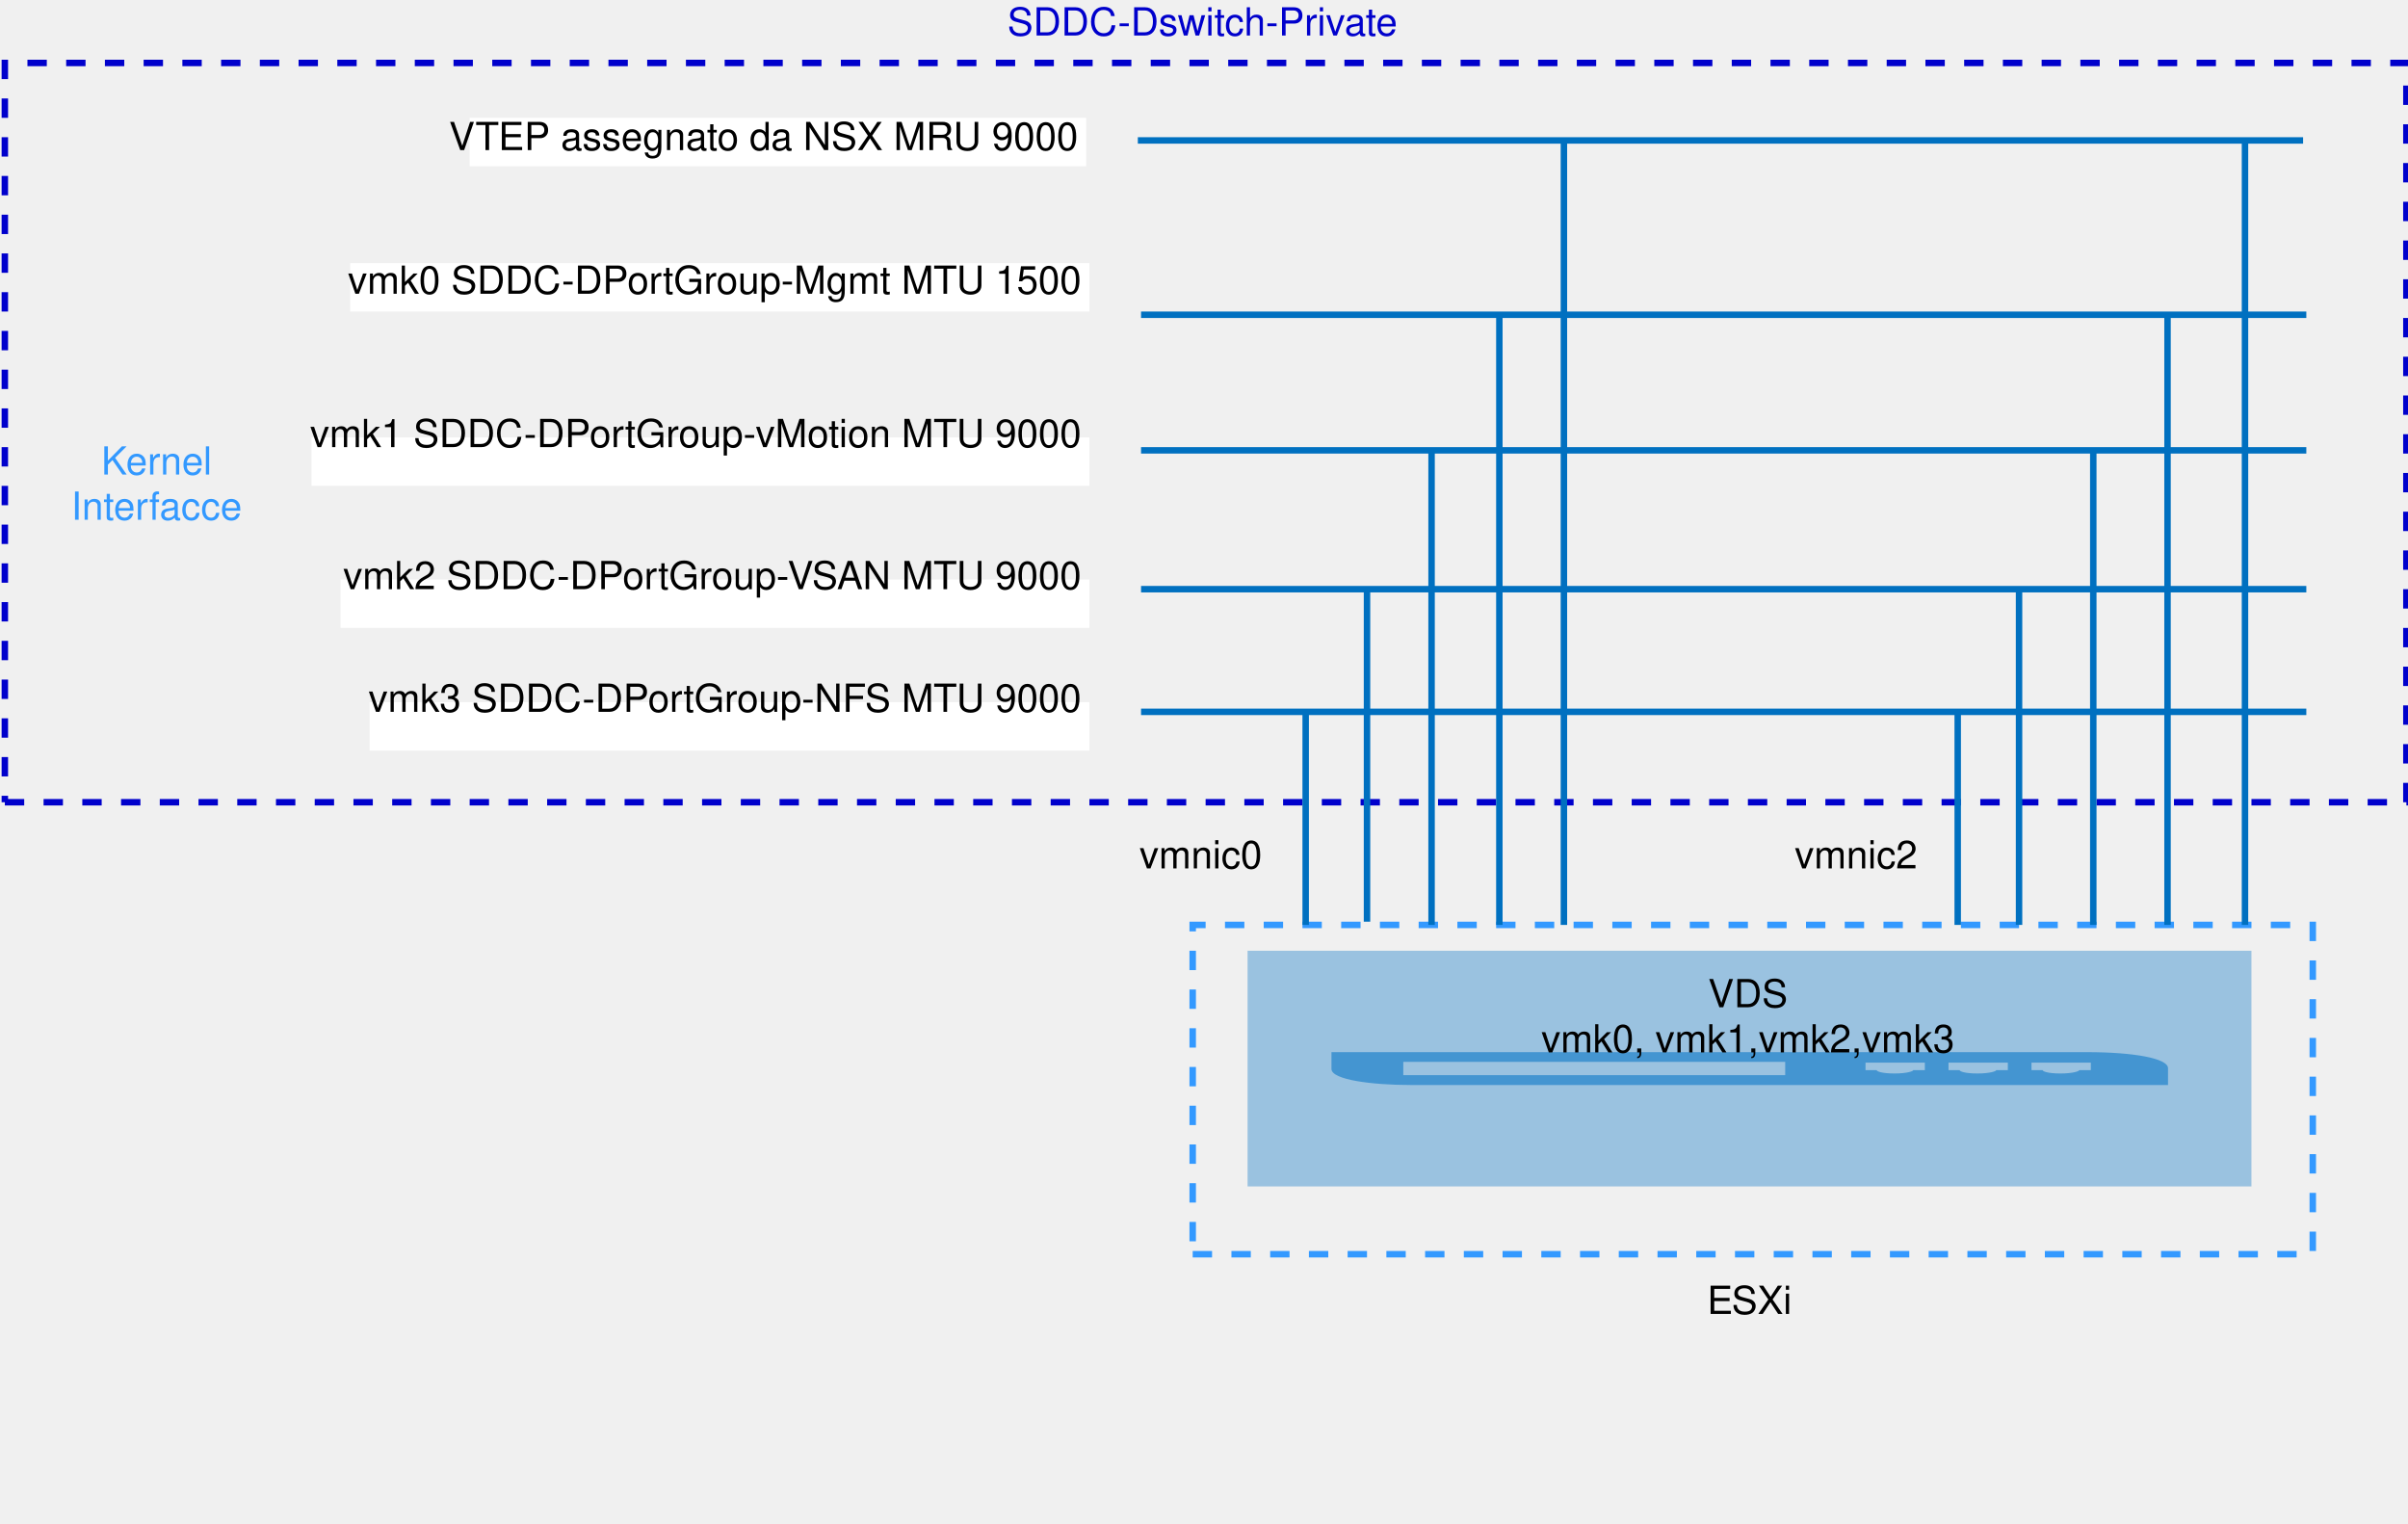
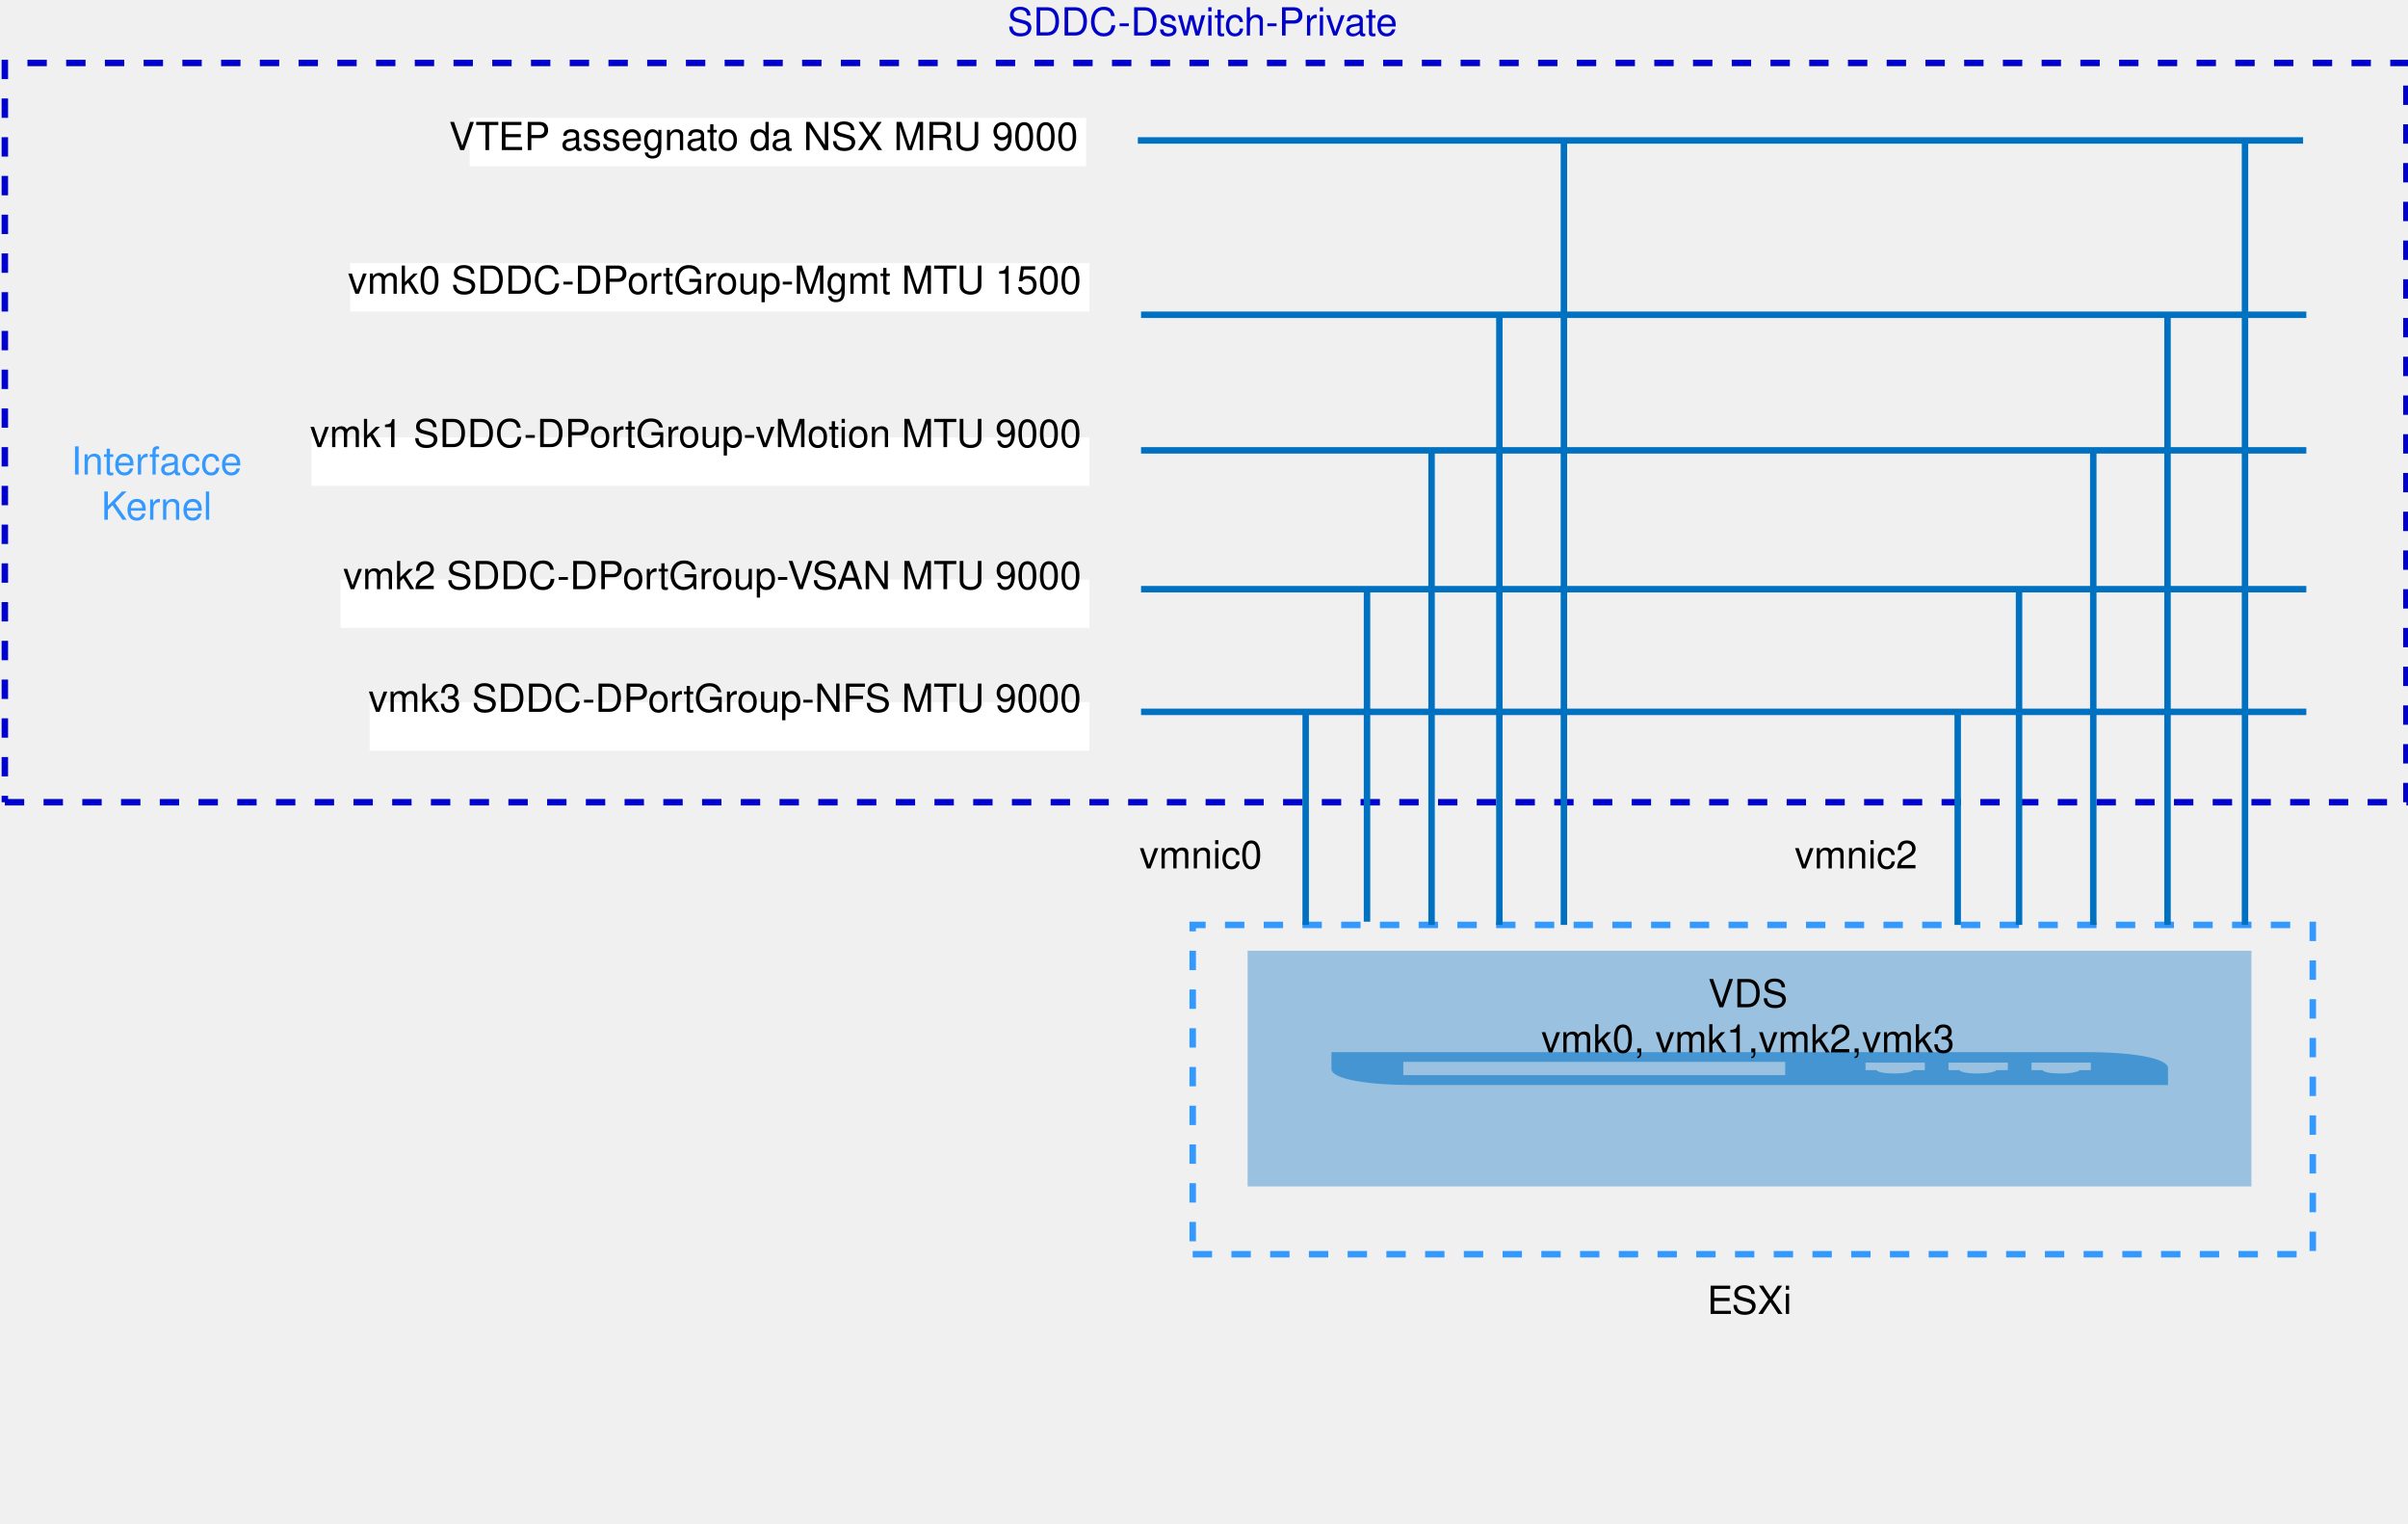
- <svg xmlns="http://www.w3.org/2000/svg" width="746px" height="472px" style="background-color:rgb(255, 255, 255)" version="1.1">
-   <g transform="translate(.5 .5)">
-     <path d="m465 470.5" fill="none" pointer-events="none" stroke="#000" stroke-miterlimit="10" />
-     <path d="m1 248h744v-229h-744v229" fill="none" pointer-events="none" stroke="#00c" stroke-dasharray="6 6" stroke-miterlimit="10" stroke-width="2" />
-     <g fill="#00c" font-family="Helvetica" font-size="12px" text-anchor="middle">
-       <text x="372" y="10.5">SDDC-Dswitch-Private</text>
+ <svg xmlns="http://www.w3.org/2000/svg" width="746px" height="472px" style="background-color:rgb(255, 255, 255)" version="1.1" id="svg110">
+   <defs id="defs114" />
+   <g transform="translate(.5 .5)" id="g108">
+     <path d="m465 470.5" fill="none" pointer-events="none" stroke="#000" stroke-miterlimit="10" id="path4" />
+     <path d="m1 248h744v-229h-744v229" fill="none" pointer-events="none" stroke="#00c" stroke-dasharray="6 6" stroke-miterlimit="10" stroke-width="2" id="path6" />
+     <g fill="#00c" font-family="Helvetica" font-size="12px" text-anchor="middle" id="g10">
+       <text x="372" y="10.5" id="text8">SDDC-Dswitch-Private</text>
    </g>
-     <path d="m386 367v-73h311v73z" fill="#4495d1" fill-opacity=".5" pointer-events="none" />
-     <path d="m647.24 330.99v-2.34h-18.38v2.34h3.45c0 0.32 1.38 1.03 5.53 1.03 3.87 0 5.81-0.71 5.81-1.03zm-25.71 0v-2.34h-18.38v2.34h3.45c0 0.32 1.38 1.03 5.53 1.03 3.87 0 5.81-0.71 5.81-1.03zm-184.94 4.6c-11.89 0-24.6-1.59-24.6-4.96v-5.22h234.01c14.65 0 25.15 1.94 25.15 4.96v5.22zm-2.35-3.05h118.32v-4.12h-118.32zm161.58-1.55v-2.34h-18.38v2.34h3.45c0 0.32 1.39 1.03 5.53 1.03 3.87 0 5.81-0.71 5.81-1.03z" fill="#4495d1" pointer-events="none" />
-     <g font-family="Helvetica" font-size="12px" text-anchor="middle">
-       <text x="541" y="311.5">VDS</text>
-       <text x="541" y="325.5">vmk0, vmk1,vmk2,vmk3</text>
+     <path d="m386 367v-73h311v73z" fill="#4495d1" fill-opacity=".5" pointer-events="none" id="path12" />
+     <path d="m647.24 330.99v-2.34h-18.38v2.34h3.45c0 0.32 1.38 1.03 5.53 1.03 3.87 0 5.81-0.71 5.81-1.03zm-25.71 0v-2.34h-18.38v2.34h3.45c0 0.32 1.38 1.03 5.53 1.03 3.87 0 5.81-0.71 5.81-1.03zm-184.94 4.6c-11.89 0-24.6-1.59-24.6-4.96v-5.22h234.01c14.65 0 25.15 1.94 25.15 4.96v5.22zm-2.35-3.05h118.32v-4.12h-118.32zm161.58-1.55v-2.34h-18.38v2.34h3.45c0 0.32 1.39 1.03 5.53 1.03 3.87 0 5.81-0.71 5.81-1.03z" fill="#4495d1" pointer-events="none" id="path14" />
+     <g font-family="Helvetica" font-size="12px" text-anchor="middle" id="g20">
+       <text x="541" y="311.5" id="text16">VDS</text>
+       <text x="541" y="325.5" id="text18">vmk0, vmk1,vmk2,vmk3</text>
    </g>
-     <path d="m369 388h347v-102h-347v102" fill="none" pointer-events="none" stroke="#39f" stroke-dasharray="6 6" stroke-miterlimit="10" stroke-width="2" />
-     <g font-family="Helvetica" font-size="12px" text-anchor="middle">
-       <text x="541.5" y="406.5">ESXi</text>
+     <path d="m369 388h347v-102h-347v102" fill="none" pointer-events="none" stroke="#39f" stroke-dasharray="6 6" stroke-miterlimit="10" stroke-width="2" id="path22" />
+     <g font-family="Helvetica" font-size="12px" text-anchor="middle" id="g26">
+       <text x="541.5" y="406.5" id="text24">ESXi</text>
    </g>
-     <g fill="none" pointer-events="none" stroke="#0070c0" stroke-miterlimit="10" stroke-width="2">
-       <path d="m423 285v-103" />
-       <path d="m443 286v-147" />
-       <path d="m464 286v-22q0-10 0-20v-147" />
-       <path d="m484 286v-243" />
-       <path d="m695 286v-243" />
-       <path d="m671 286v-40q0-10 0-20v-129" />
-       <path d="m648 286v-147" />
-       <path d="m625 286v-104" />
-       <path d="m353 182h361" />
+     <g fill="none" pointer-events="none" stroke="#0070c0" stroke-miterlimit="10" stroke-width="2" id="g46">
+       <path d="m423 285v-103" id="path28" />
+       <path d="m443 286v-147" id="path30" />
+       <path d="m464 286v-22q0-10 0-20v-147" id="path32" />
+       <path d="m484 286v-243" id="path34" />
+       <path d="m695 286v-243" id="path36" />
+       <path d="m671 286v-40q0-10 0-20v-129" id="path38" />
+       <path d="m648 286v-147" id="path40" />
+       <path d="m625 286v-104" id="path42" />
+       <path d="m353 182h361" id="path44" />
    </g>
-     <g font-family="Helvetica" font-size="12px" text-anchor="end">
-       <rect x="105" y="179" width="232" height="15" fill="#fff" stroke-width="0" />
-       <text x="334.5" y="182">vmk2 SDDC-DPortGroup-VSAN MTU 9000</text>
+     <g font-family="Helvetica" font-size="12px" text-anchor="end" id="g52">
+       <rect x="105" y="179" width="232" height="15" fill="#fff" stroke-width="0" id="rect48" />
+       <text x="334.5" y="182" id="text50">vmk2 SDDC-DPortGroup-VSAN MTU 9000</text>
    </g>
-     <path d="m353 139h361" fill="none" pointer-events="none" stroke="#0070c0" stroke-miterlimit="10" stroke-width="2" />
-     <g font-family="Helvetica" font-size="12px" text-anchor="end">
-       <rect x="96" y="135" width="241" height="15" fill="#fff" stroke-width="0" />
-       <text x="334.5" y="138">vmk1 SDDC-DPortGroup-vMotion MTU 9000</text>
+     <path d="m353 139h361" fill="none" pointer-events="none" stroke="#0070c0" stroke-miterlimit="10" stroke-width="2" id="path54" />
+     <g font-family="Helvetica" font-size="12px" text-anchor="end" id="g60">
+       <rect x="96" y="135" width="241" height="15" fill="#fff" stroke-width="0" id="rect56" />
+       <text x="334.5" y="138" id="text58">vmk1 SDDC-DPortGroup-vMotion MTU 9000</text>
    </g>
-     <path d="m353 97h361" fill="none" pointer-events="none" stroke="#0070c0" stroke-miterlimit="10" stroke-width="2" />
-     <g font-family="Helvetica" font-size="12px" text-anchor="end">
-       <rect x="108" y="81" width="229" height="15" fill="#fff" stroke-width="0" />
-       <text x="334.5" y="90.5">vmk0 SDDC-DPortGroup-Mgmt MTU 1500</text>
+     <path d="m353 97h361" fill="none" pointer-events="none" stroke="#0070c0" stroke-miterlimit="10" stroke-width="2" id="path62" />
+     <g font-family="Helvetica" font-size="12px" text-anchor="end" id="g68">
+       <rect x="108" y="81" width="229" height="15" fill="#fff" stroke-width="0" id="rect64" />
+       <text x="334.5" y="90.5" id="text66">vmk0 SDDC-DPortGroup-Mgmt MTU 1500</text>
    </g>
-     <path d="m352 43h361" fill="none" pointer-events="none" stroke="#0070c0" stroke-miterlimit="10" stroke-width="2" />
-     <g font-family="Helvetica" font-size="12px" text-anchor="end">
-       <rect x="145" y="36" width="191" height="15" fill="#fff" stroke-width="0" />
-       <text x="333.5" y="46">VTEP assegnato da NSX MRU 9000</text>
+     <path d="m352 43h361" fill="none" pointer-events="none" stroke="#0070c0" stroke-miterlimit="10" stroke-width="2" id="path70" />
+     <g font-family="Helvetica" font-size="12px" text-anchor="end" id="g76">
+       <rect x="145" y="36" width="191" height="15" fill="#fff" stroke-width="0" id="rect72" />
+       <text x="333.5" y="46" id="text74">VTEP assegnato da NSX MRU 9000</text>
    </g>
-     <g fill="none" pointer-events="none" stroke="#0070c0" stroke-miterlimit="10" stroke-width="2">
-       <path d="m404 286v-66" />
-       <path d="m606 286v-66" />
-       <path d="m353 220h361" />
+     <g fill="none" pointer-events="none" stroke="#0070c0" stroke-miterlimit="10" stroke-width="2" id="g84">
+       <path d="m404 286v-66" id="path78" />
+       <path d="m606 286v-66" id="path80" />
+       <path d="m353 220h361" id="path82" />
    </g>
-     <g font-family="Helvetica" font-size="12px">
-       <g text-anchor="end">
-         <rect x="114" y="217" width="223" height="15" fill="#fff" stroke-width="0" />
-         <text x="334.5" y="220">vmk3 SDDC-DPortGroup-NFS MTU 9000</text>
+     <g font-family="Helvetica" font-size="12px" id="g100">
+       <g text-anchor="end" id="g90">
+         <rect x="114" y="217" width="223" height="15" fill="#fff" stroke-width="0" id="rect86" />
+         <text x="334.5" y="220" id="text88">vmk3 SDDC-DPortGroup-NFS MTU 9000</text>
      </g>
-       <g text-anchor="middle">
-         <text x="371.5" y="268.5">vmnic0</text>
+       <g text-anchor="middle" id="g94">
+         <text x="371.5" y="268.5" id="text92">vmnic0</text>
      </g>
-       <g text-anchor="middle">
-         <text x="574.5" y="268.5">vmnic2</text>
+       <g text-anchor="middle" id="g98">
+         <text x="574.5" y="268.5" id="text96">vmnic2</text>
      </g>
    </g>
-     <g fill="#39f" font-family="Helvetica" font-size="12px" text-anchor="middle">
-       <text x="48" y="146.5">Kernel</text>
-       <text x="48" y="160.5">Interfacce</text>
+     <g fill="#39f" font-family="Helvetica" font-size="12px" text-anchor="middle" id="g106">
+       <text x="48" y="146.5" id="text102">Interfacce</text>
+       <text x="48" y="160.5" id="text104">Kernel</text>
    </g>
  </g>
</svg>
